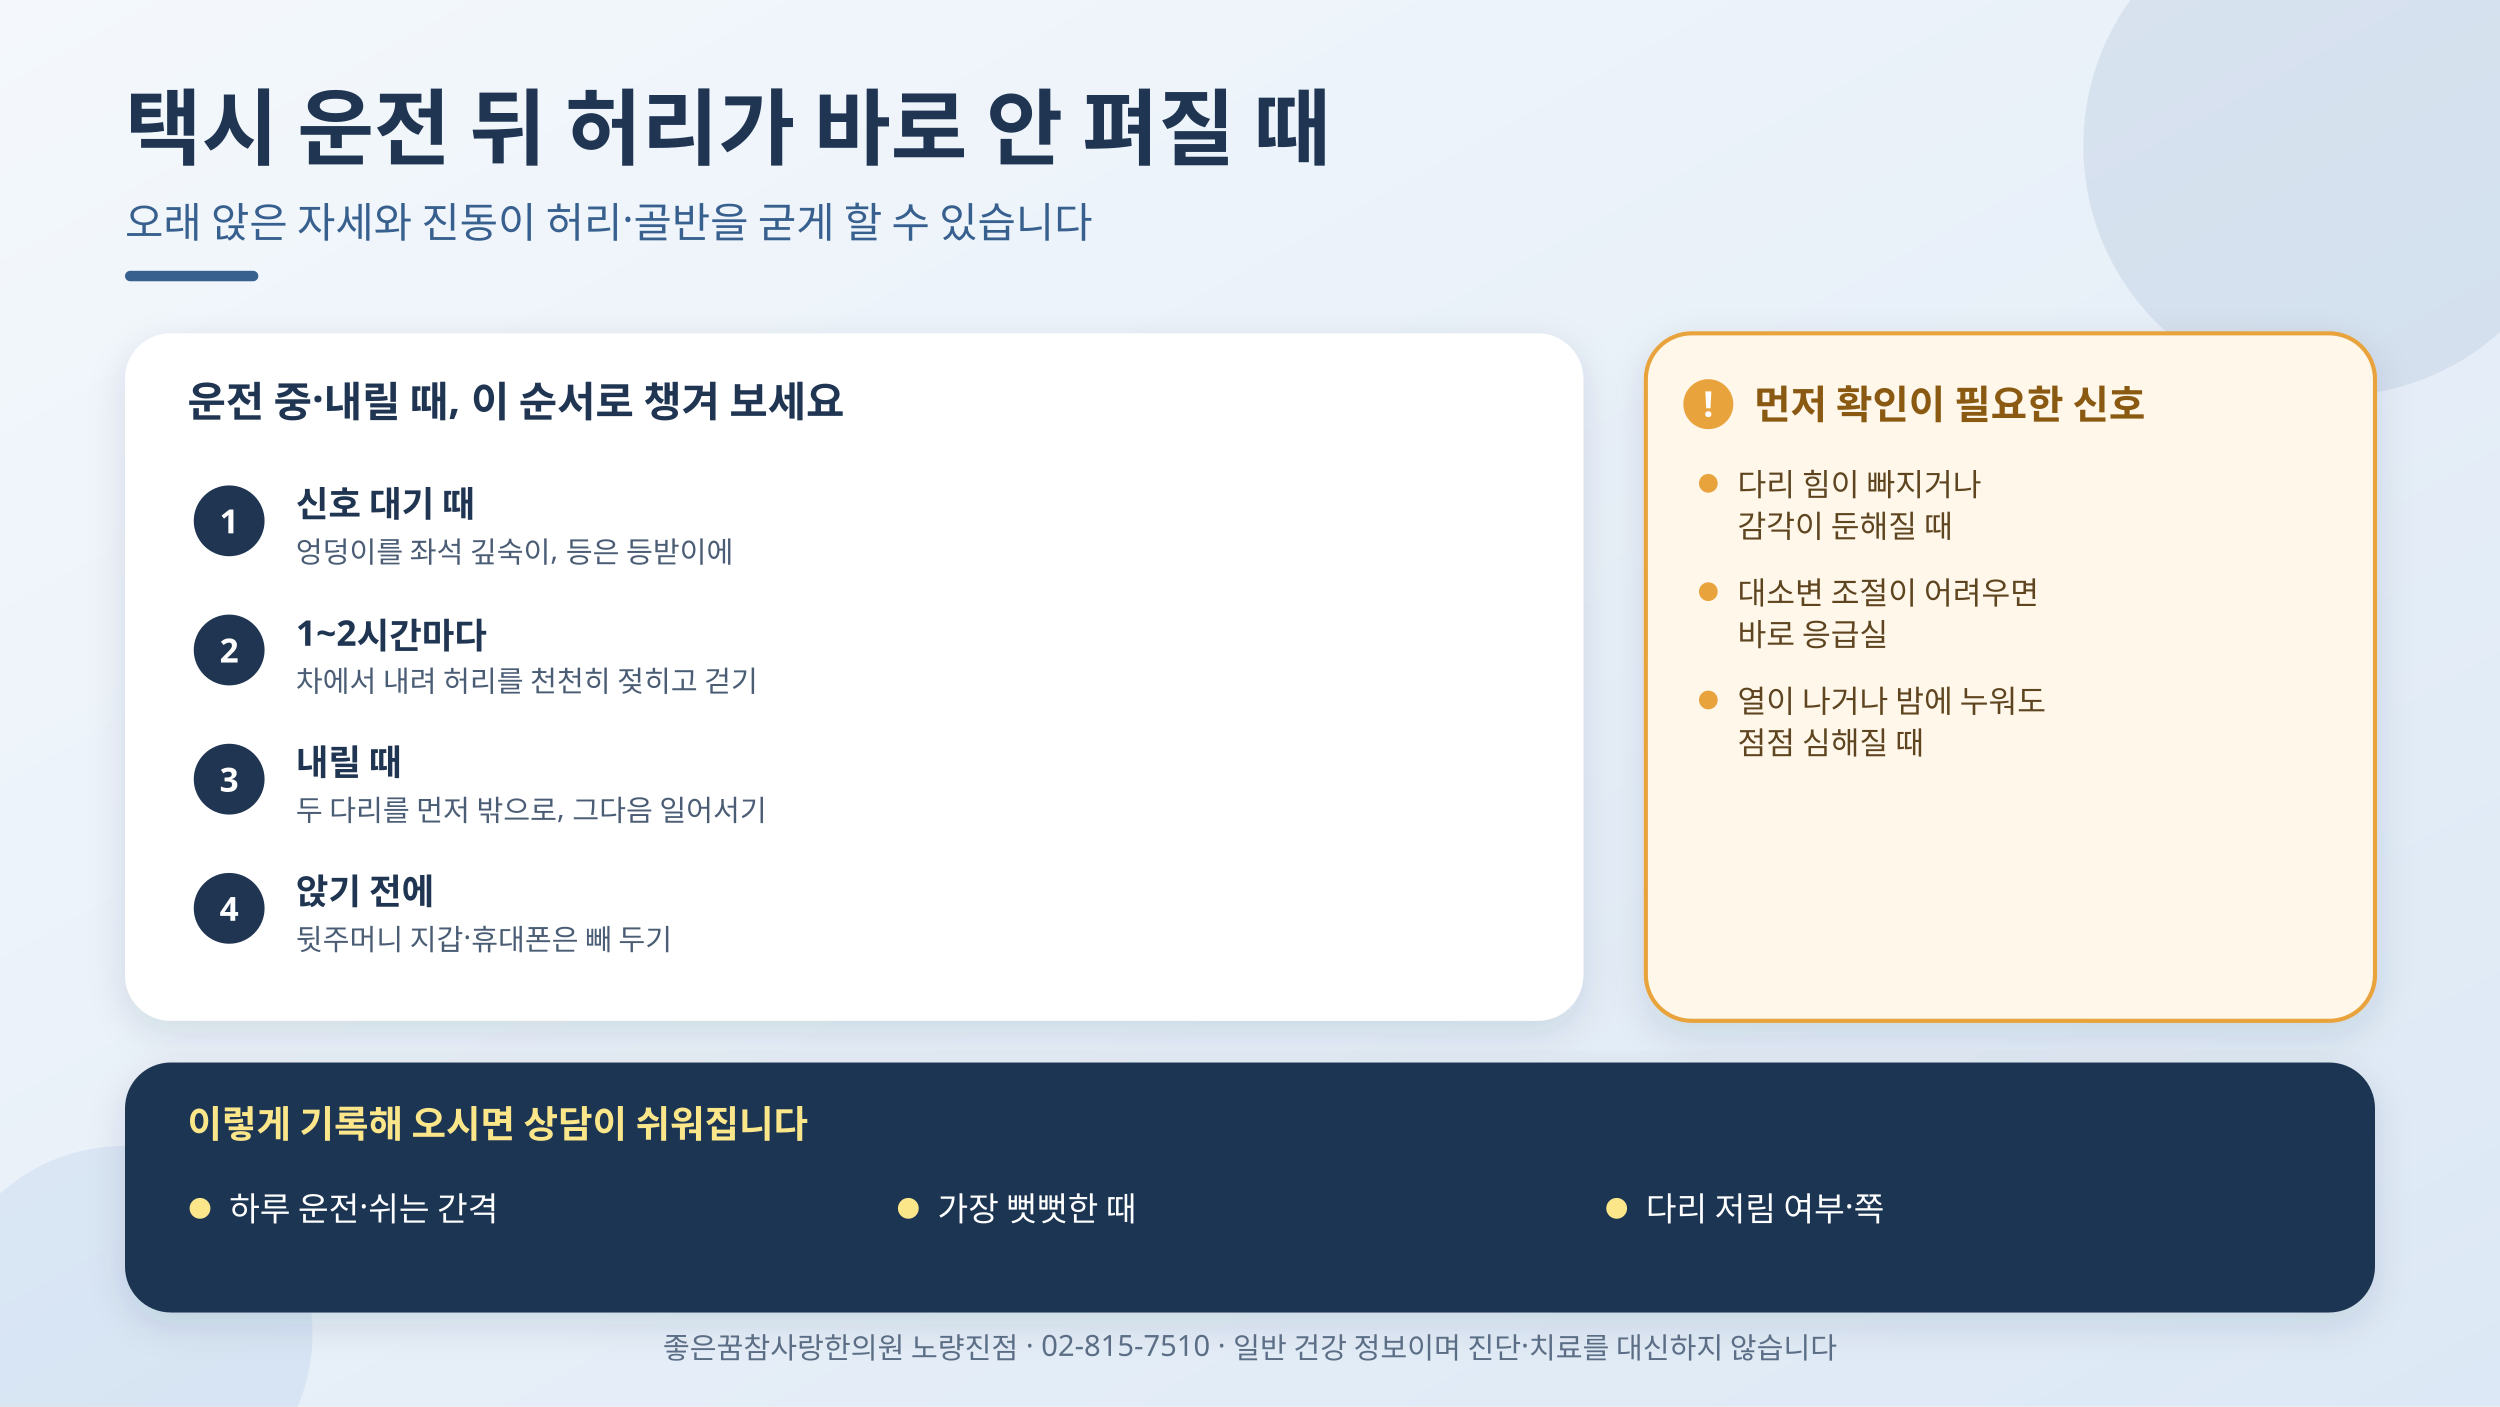
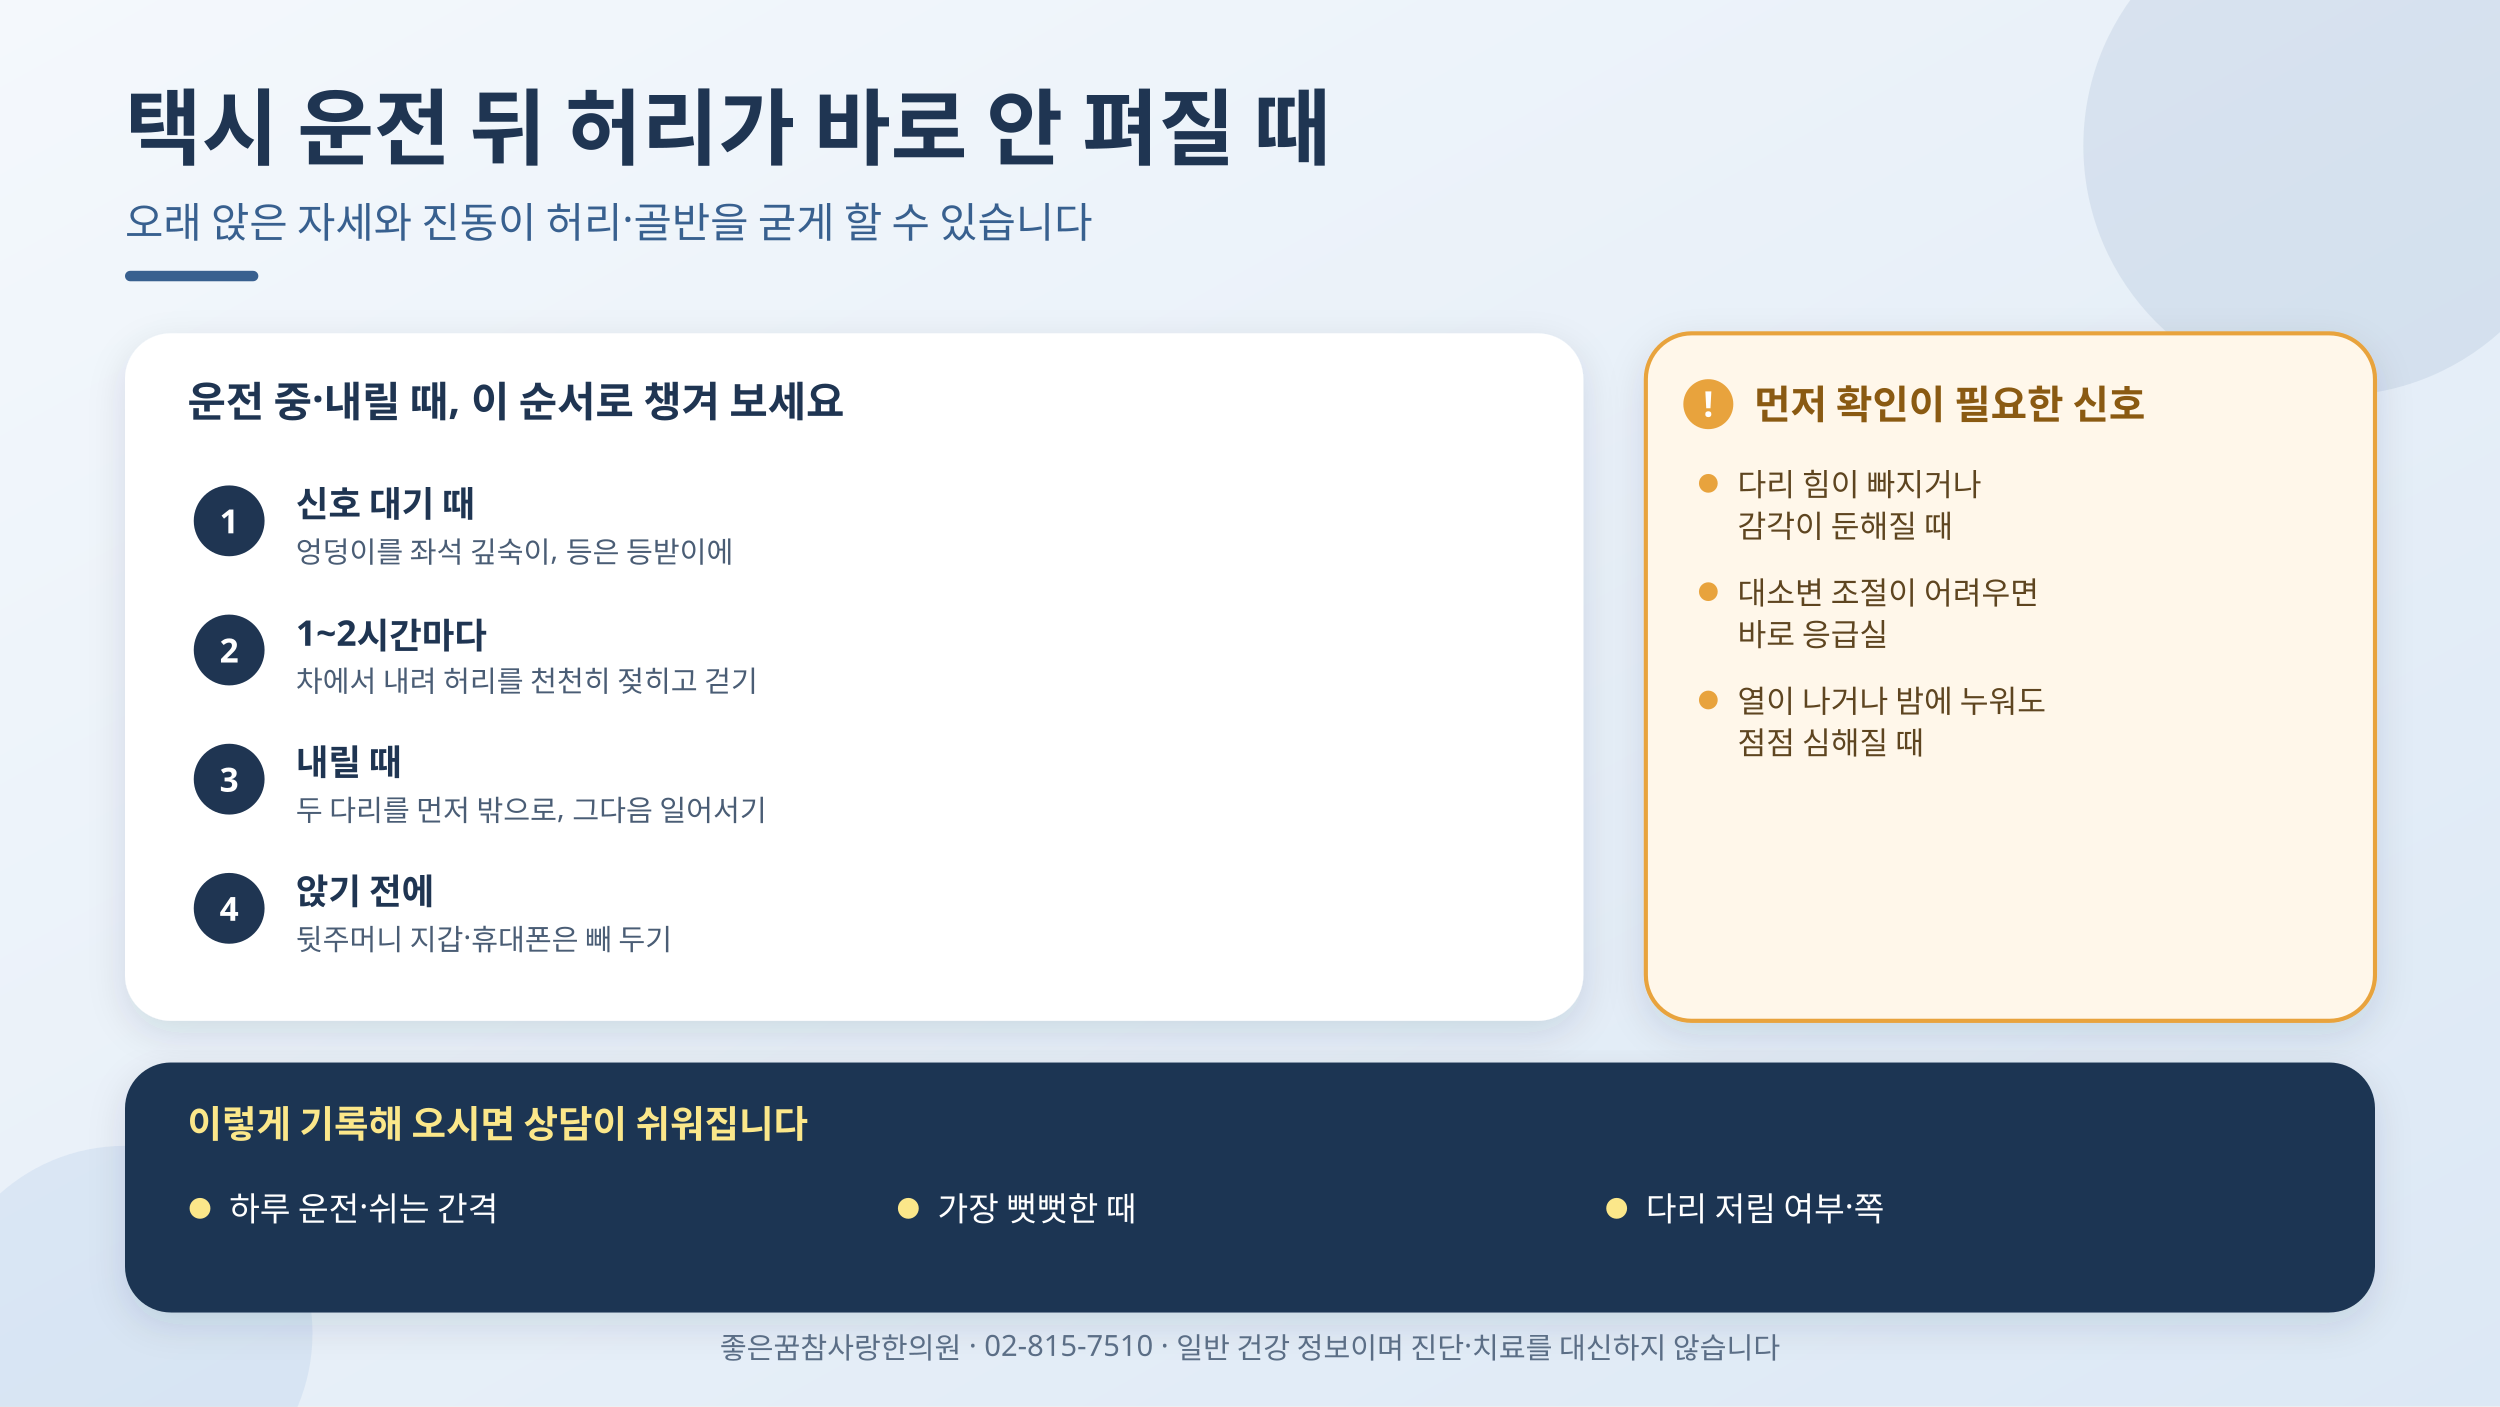
<svg xmlns="http://www.w3.org/2000/svg" viewBox="0 0 1200 675" width="1200" height="675">
  <defs>
    <linearGradient id="bg" x1="0" y1="0" x2="1" y2="1">
      <stop offset="0" stop-color="#F4F8FC" />
      <stop offset="1" stop-color="#DCE8F5" />
    </linearGradient>
    <filter id="sh" x="-10%" y="-10%" width="120%" height="130%">
      <feDropShadow dx="0" dy="6" stdDeviation="9" flood-color="#1F3552" flood-opacity="0.12" />
    </filter>
  </defs>
  <rect width="1200" height="675" fill="url(#bg)" />
  <circle cx="1120" cy="70" r="120" fill="#38608F" opacity="0.10" />
  <circle cx="60" cy="640" r="90" fill="#90B2DD" opacity="0.18" />
  <text x="60" y="76" font-family="'Nanum Myeongjo','Noto Serif KR','Malgun Gothic',serif" font-size="40" font-weight="800" fill="#1F3552" text-anchor="start">
    <tspan x="60" dy="0">택시 운전 뒤 허리가 바로 안 펴질 때</tspan>
  </text>
  <text x="60" y="114" font-family="'Noto Sans KR','Malgun Gothic','Apple SD Gothic Neo',sans-serif" font-size="20" font-weight="400" fill="#38608F" text-anchor="start">
    <tspan x="60" dy="0">오래 앉은 자세와 진동이 허리·골반을 굳게 할 수 있습니다</tspan>
  </text>
  <rect x="60" y="130" width="64" height="5" rx="2.5" fill="#38608F" />
  <rect x="60" y="160" width="700" height="330" rx="22" fill="#FFFFFF" filter="url(#sh)" />
  <text x="90" y="200" font-family="'Noto Sans KR','Malgun Gothic','Apple SD Gothic Neo',sans-serif" font-size="20" font-weight="800" fill="#1F3552" text-anchor="start">
    <tspan x="90" dy="0">운전 중·내릴 때, 이 순서로 챙겨 보세요</tspan>
  </text>
  <circle cx="110" cy="250" r="17" fill="#1F3552" />
  <text x="110" y="256" font-family="'Noto Sans KR','Malgun Gothic','Apple SD Gothic Neo',sans-serif" font-size="16" font-weight="800" fill="#FFFFFF" text-anchor="middle">
    <tspan x="110" dy="0">1</tspan>
  </text>
  <text x="142" y="248" font-family="'Noto Sans KR','Malgun Gothic','Apple SD Gothic Neo',sans-serif" font-size="17" font-weight="800" fill="#1F3552" text-anchor="start">
    <tspan x="142" dy="0">신호 대기 때</tspan>
  </text>
  <text x="142" y="270" font-family="'Noto Sans KR','Malgun Gothic','Apple SD Gothic Neo',sans-serif" font-size="14" font-weight="400" fill="#4A5D75" text-anchor="start">
    <tspan x="142" dy="0">엉덩이를 좌석 깊숙이, 등은 등받이에</tspan>
  </text>
  <circle cx="110" cy="312" r="17" fill="#1F3552" />
  <text x="110" y="318" font-family="'Noto Sans KR','Malgun Gothic','Apple SD Gothic Neo',sans-serif" font-size="16" font-weight="800" fill="#FFFFFF" text-anchor="middle">
    <tspan x="110" dy="0">2</tspan>
  </text>
  <text x="142" y="310" font-family="'Noto Sans KR','Malgun Gothic','Apple SD Gothic Neo',sans-serif" font-size="17" font-weight="800" fill="#1F3552" text-anchor="start">
    <tspan x="142" dy="0">1~2시간마다</tspan>
  </text>
  <text x="142" y="332" font-family="'Noto Sans KR','Malgun Gothic','Apple SD Gothic Neo',sans-serif" font-size="14" font-weight="400" fill="#4A5D75" text-anchor="start">
    <tspan x="142" dy="0">차에서 내려 허리를 천천히 젖히고 걷기</tspan>
  </text>
  <circle cx="110" cy="374" r="17" fill="#1F3552" />
  <text x="110" y="380" font-family="'Noto Sans KR','Malgun Gothic','Apple SD Gothic Neo',sans-serif" font-size="16" font-weight="800" fill="#FFFFFF" text-anchor="middle">
    <tspan x="110" dy="0">3</tspan>
  </text>
  <text x="142" y="372" font-family="'Noto Sans KR','Malgun Gothic','Apple SD Gothic Neo',sans-serif" font-size="17" font-weight="800" fill="#1F3552" text-anchor="start">
    <tspan x="142" dy="0">내릴 때</tspan>
  </text>
  <text x="142" y="394" font-family="'Noto Sans KR','Malgun Gothic','Apple SD Gothic Neo',sans-serif" font-size="14" font-weight="400" fill="#4A5D75" text-anchor="start">
    <tspan x="142" dy="0">두 다리를 먼저 밖으로, 그다음 일어서기</tspan>
  </text>
  <circle cx="110" cy="436" r="17" fill="#1F3552" />
  <text x="110" y="442" font-family="'Noto Sans KR','Malgun Gothic','Apple SD Gothic Neo',sans-serif" font-size="16" font-weight="800" fill="#FFFFFF" text-anchor="middle">
    <tspan x="110" dy="0">4</tspan>
  </text>
  <text x="142" y="434" font-family="'Noto Sans KR','Malgun Gothic','Apple SD Gothic Neo',sans-serif" font-size="17" font-weight="800" fill="#1F3552" text-anchor="start">
    <tspan x="142" dy="0">앉기 전에</tspan>
  </text>
  <text x="142" y="456" font-family="'Noto Sans KR','Malgun Gothic','Apple SD Gothic Neo',sans-serif" font-size="14" font-weight="400" fill="#4A5D75" text-anchor="start">
    <tspan x="142" dy="0">뒷주머니 지갑·휴대폰은 빼 두기</tspan>
  </text>
  <rect x="790" y="160" width="350" height="330" rx="22" fill="#FFF7EA" stroke="#E8A33D" stroke-width="2" filter="url(#sh)" />
  <circle cx="820" cy="194" r="12" fill="#E8A33D" />
  <text x="820" y="200" font-family="'Noto Sans KR','Malgun Gothic','Apple SD Gothic Neo',sans-serif" font-size="17" font-weight="800" fill="#FFFFFF" text-anchor="middle">
    <tspan x="820" dy="0">!</tspan>
  </text>
  <text x="842" y="201" font-family="'Noto Sans KR','Malgun Gothic','Apple SD Gothic Neo',sans-serif" font-size="19" font-weight="800" fill="#8A5A12" text-anchor="start">
    <tspan x="842" dy="0">먼저 확인이 필요한 신호</tspan>
  </text>
  <circle cx="820" cy="232" r="4.5" fill="#E8A33D" />
  <text x="834" y="238" font-family="'Noto Sans KR','Malgun Gothic','Apple SD Gothic Neo',sans-serif" font-size="15" font-weight="500" fill="#5E4520" text-anchor="start">
    <tspan x="834" dy="0">다리 힘이 빠지거나</tspan>
    <tspan x="834" dy="20">감각이 둔해질 때</tspan>
  </text>
  <circle cx="820" cy="284" r="4.5" fill="#E8A33D" />
  <text x="834" y="290" font-family="'Noto Sans KR','Malgun Gothic','Apple SD Gothic Neo',sans-serif" font-size="15" font-weight="500" fill="#5E4520" text-anchor="start">
    <tspan x="834" dy="0">대소변 조절이 어려우면</tspan>
    <tspan x="834" dy="20">바로 응급실</tspan>
  </text>
  <circle cx="820" cy="336" r="4.5" fill="#E8A33D" />
  <text x="834" y="342" font-family="'Noto Sans KR','Malgun Gothic','Apple SD Gothic Neo',sans-serif" font-size="15" font-weight="500" fill="#5E4520" text-anchor="start">
    <tspan x="834" dy="0">열이 나거나 밤에 누워도</tspan>
    <tspan x="834" dy="20">점점 심해질 때</tspan>
  </text>
  <rect x="60" y="510" width="1080" height="120" rx="22" fill="#1F3552" filter="url(#sh)" />
  <text x="90" y="546" font-family="'Noto Sans KR','Malgun Gothic','Apple SD Gothic Neo',sans-serif" font-size="18" font-weight="800" fill="#FBE78A" text-anchor="start">
    <tspan x="90" dy="0">이렇게 기록해 오시면 상담이 쉬워집니다</tspan>
  </text>
  <circle cx="96.0" cy="580" r="5" fill="#FBE78A" />
  <text x="110.0" y="586" font-family="'Noto Sans KR','Malgun Gothic','Apple SD Gothic Neo',sans-serif" font-size="16" font-weight="500" fill="#FFFFFF" text-anchor="start">
    <tspan x="110.0" dy="0">하루 운전·쉬는 간격</tspan>
  </text>
  <circle cx="436.0" cy="580" r="5" fill="#FBE78A" />
  <text x="450.0" y="586" font-family="'Noto Sans KR','Malgun Gothic','Apple SD Gothic Neo',sans-serif" font-size="16" font-weight="500" fill="#FFFFFF" text-anchor="start">
    <tspan x="450.0" dy="0">가장 뻣뻣한 때</tspan>
  </text>
  <circle cx="776.0" cy="580" r="5" fill="#FBE78A" />
  <text x="790.0" y="586" font-family="'Noto Sans KR','Malgun Gothic','Apple SD Gothic Neo',sans-serif" font-size="16" font-weight="500" fill="#FFFFFF" text-anchor="start">
    <tspan x="790.0" dy="0">다리 저림 여부·쪽</tspan>
  </text>
  <text x="600" y="652" font-family="'Noto Sans KR','Malgun Gothic','Apple SD Gothic Neo',sans-serif" font-size="14" font-weight="400" fill="#5B6E86" text-anchor="middle">
-     <tspan x="600" dy="0">좋은꿈참사랑한의원 노량진점 · 02-815-7510 · 일반 건강 정보이며 진단·치료를 대신하지 않습니다</tspan>
+     <tspan x="600" dy="0">좋은꿈참사랑한의원 · 02-815-7510 · 일반 건강 정보이며 진단·치료를 대신하지 않습니다</tspan>
  </text>
</svg>
